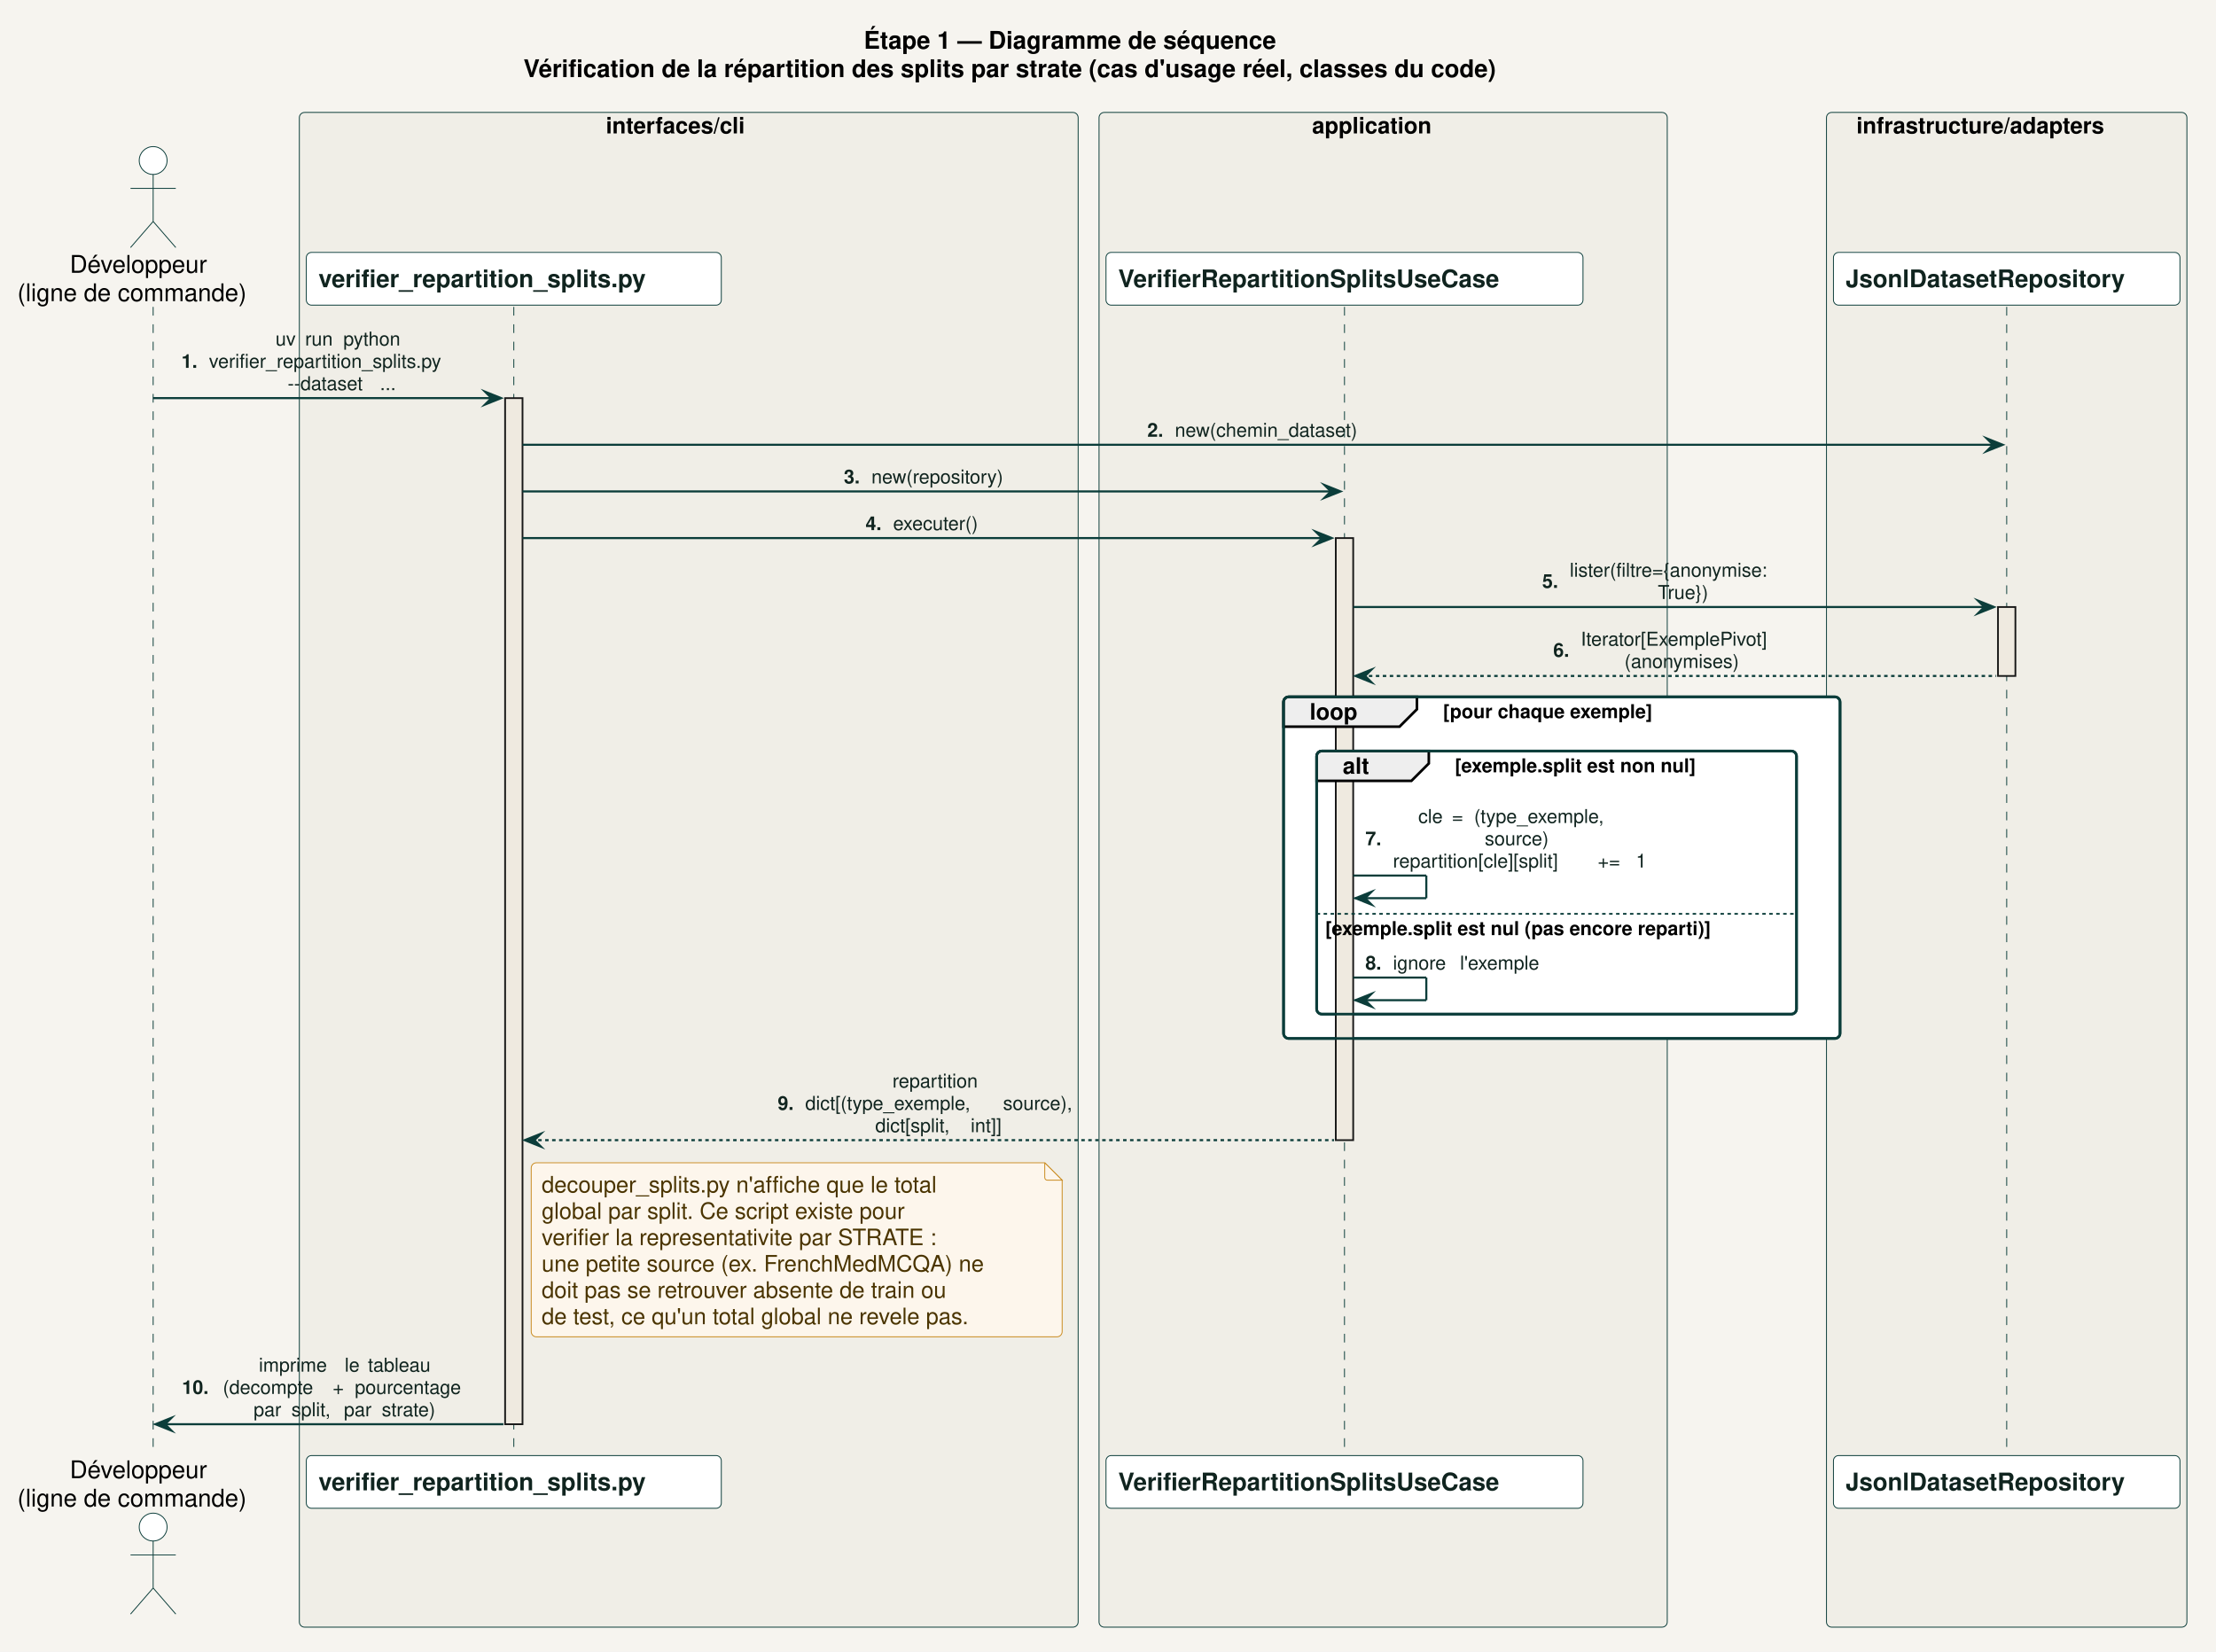
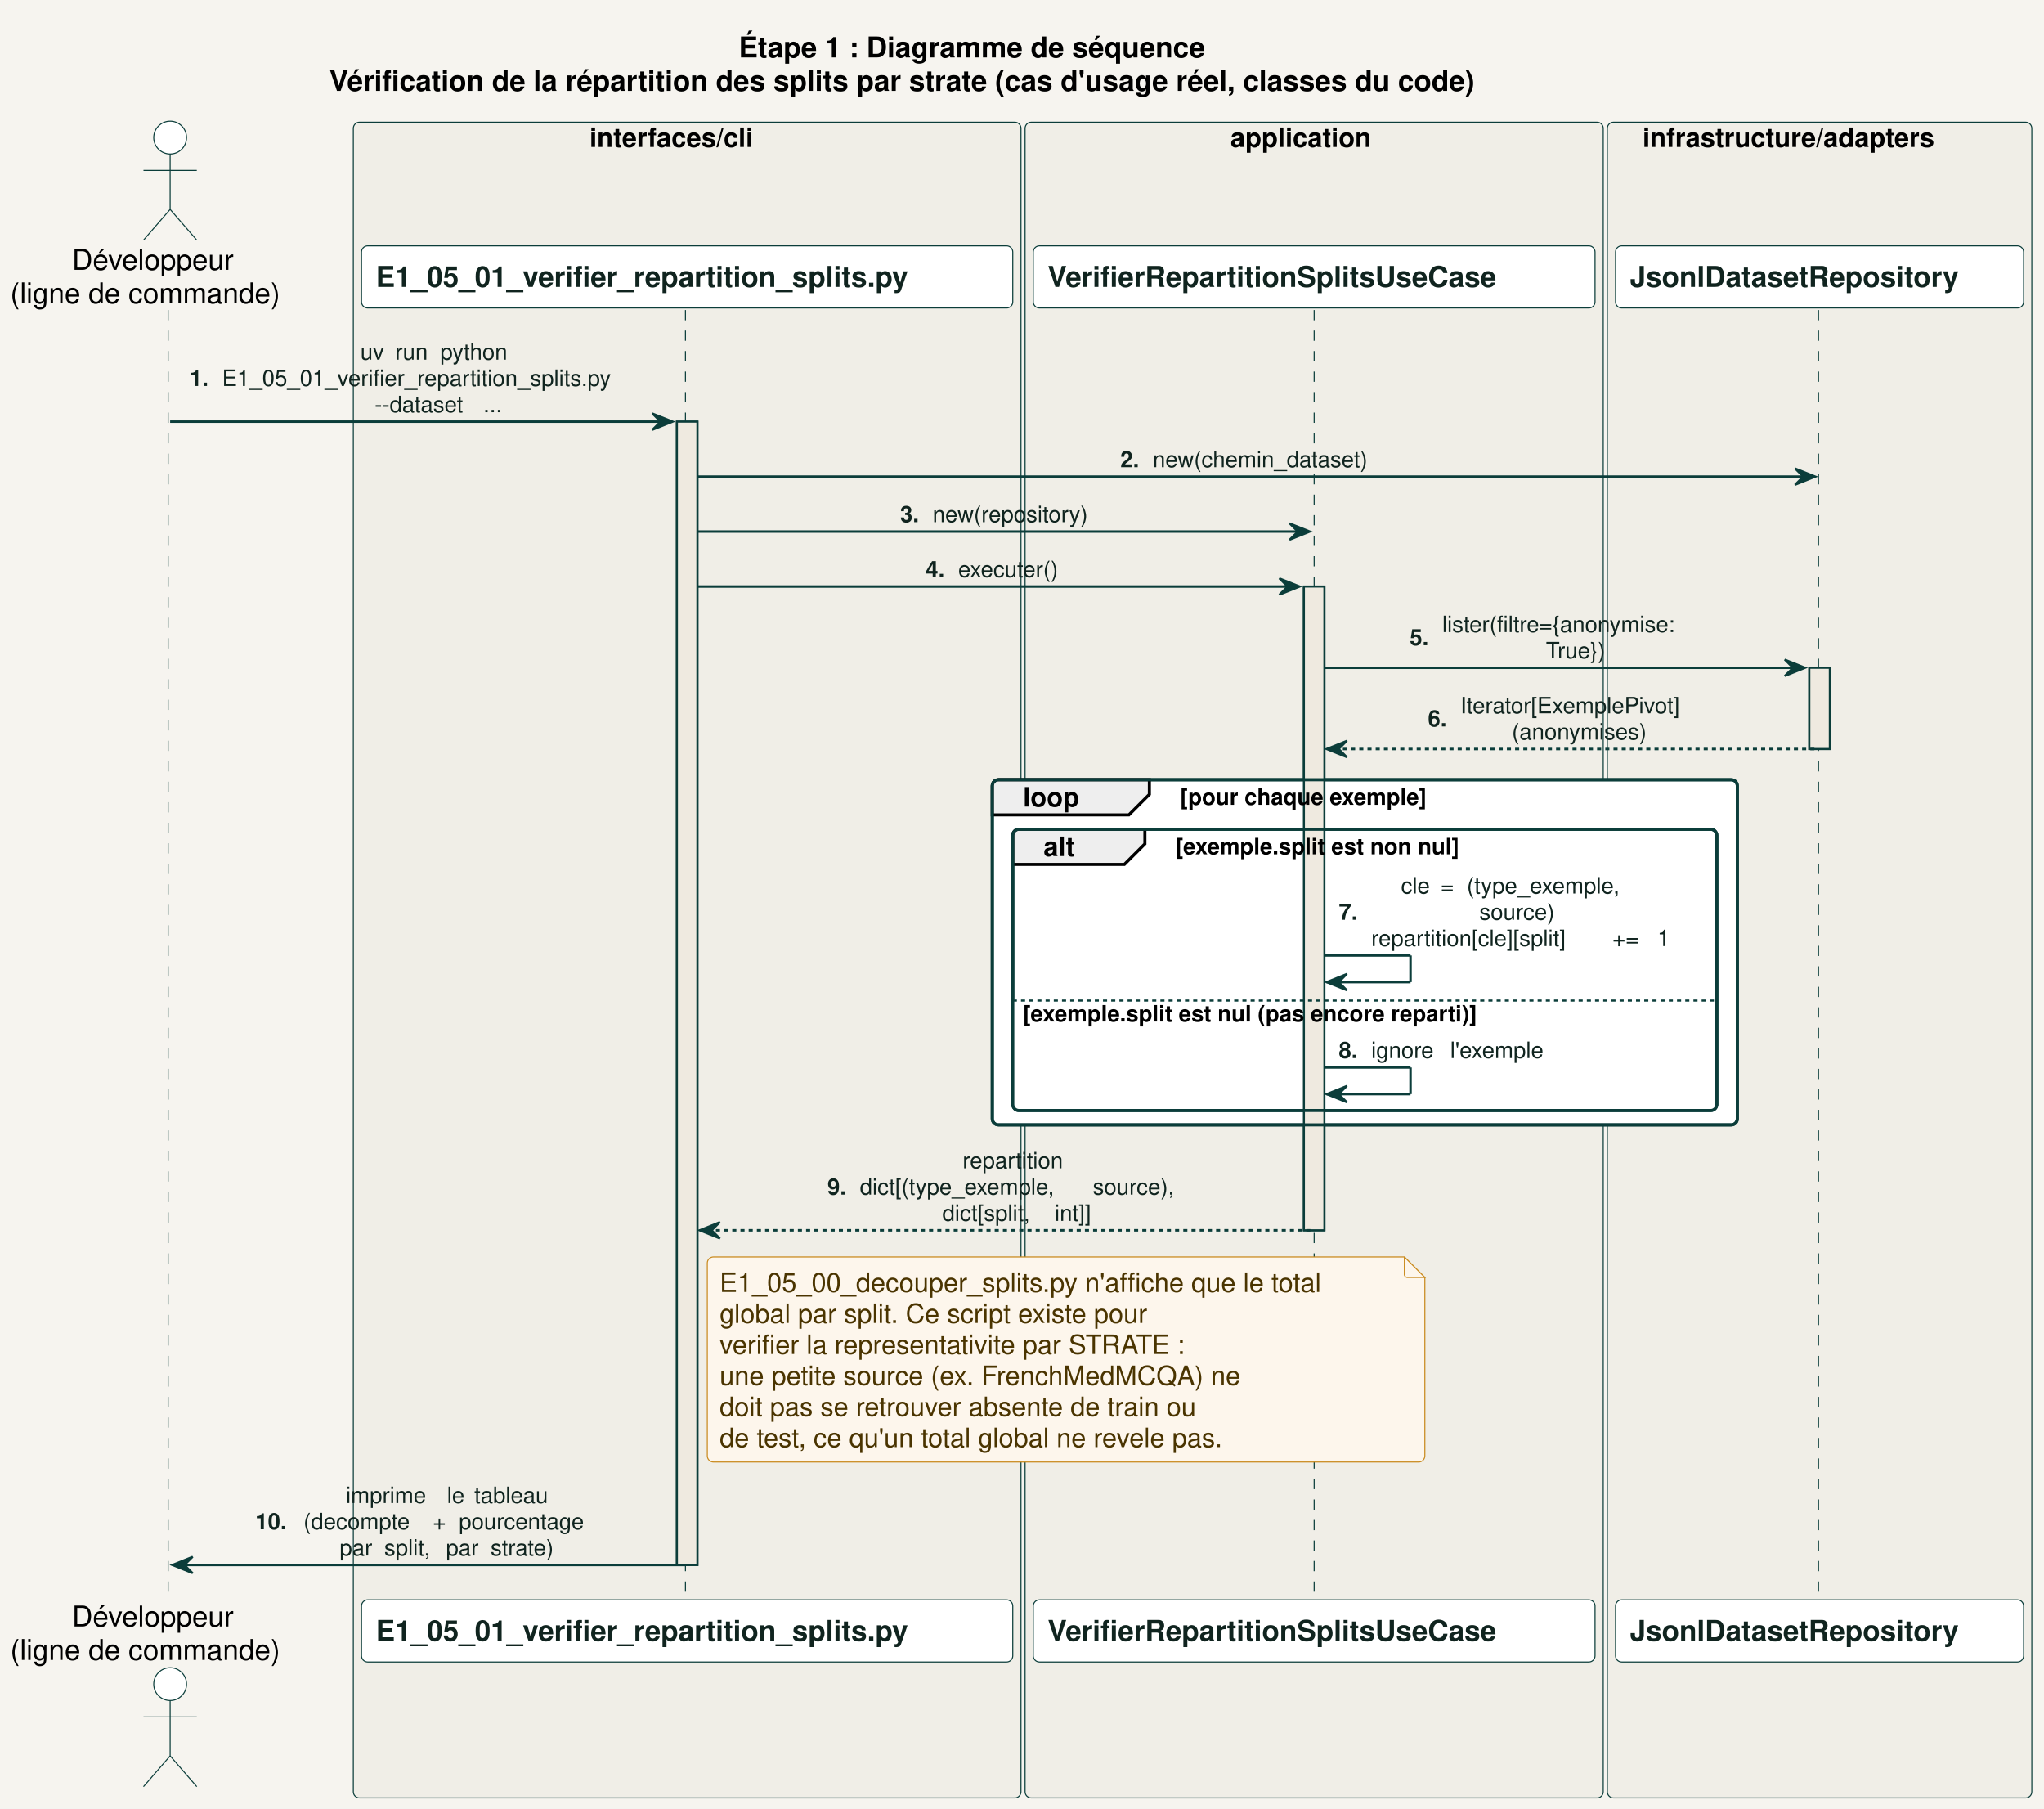
- <svg xmlns="http://www.w3.org/2000/svg" version="1.1" data-diagram-type="SEQUENCE" style="width:1273px;height:949px;background:#F6F4EF;" width="1273px" height="949px" viewBox="0 0 1273 949" zoomAndPan="magnify" preserveAspectRatio="none" contentStyleType="text/css">
+ <svg xmlns="http://www.w3.org/2000/svg" contentStyleType="text/css" height="882px" preserveAspectRatio="none" style="width:997px;height:882px;background:#F6F4EF;" version="1.1" viewBox="0 0 997 882" width="997px" zoomAndPan="magnify">
  <defs />
-   <g font-family="sans-serif" lengthAdjust="spacing">
-     <rect x="0" y="0" width="1273" height="949" fill="#F6F4EF" style="stroke:none;" />
-     <g class="title" data-source-line="3">
-       <text x="496.227" y="27.995" fill="#000" font-size="14" textLength="278.831" font-weight="700" font-family="Helvetica">Étape 1 — Diagramme de séquence</text>
-       <text x="300.695" y="44.292" fill="#000" font-size="14" textLength="669.895" font-weight="700" font-family="Helvetica">Vérification de la répartition des splits par strate (cas d'usage réel, classes du code)</text>
-     </g>
-     <rect x="171.967" y="64.594" width="447.383" height="870.281" fill="#F0EEE7" style="stroke:#0B3D3A;stroke-width:0.5;" rx="3" ry="3" />
-     <text x="348.054" y="76.661" fill="#000" font-size="13" textLength="95.208" font-weight="700" font-family="Helvetica">interfaces/cli</text>
-     <rect x="631.35" y="64.594" width="326.416" height="870.281" fill="#F0EEE7" style="stroke:#0B3D3A;stroke-width:0.5;" rx="3" ry="3" />
-     <text x="753.742" y="76.661" fill="#000" font-size="13" textLength="81.631" font-weight="700" font-family="Helvetica">application</text>
-     <rect x="1049.242" y="64.594" width="207.042" height="870.281" fill="#F0EEE7" style="stroke:#0B3D3A;stroke-width:0.5;" rx="3" ry="3" />
-     <text x="1066.435" y="76.661" fill="#000" font-size="13" textLength="172.656" font-weight="700" font-family="Helvetica">infrastructure/adapters</text>
-     <rect x="737.355" y="400.367" width="319.673" height="196.289" fill="#FFF" style="stroke:#FFF;stroke-width:1;" rx="3" ry="3" />
-     <rect x="737.355" y="400.367" width="319.673" height="196.289" fill="none" style="stroke:#0B3D3A;stroke-width:1.5;" rx="3" ry="3" />
-     <rect x="756.355" y="431.5" width="275.673" height="151.156" fill="#FFF" style="stroke:#FFF;stroke-width:1;" rx="3" ry="3" />
-     <rect x="756.355" y="431.5" width="275.673" height="151.156" fill="none" style="stroke:#0B3D3A;stroke-width:1.5;" rx="3" ry="3" />
-     <g>
-       <rect x="84.483" y="176.32" width="8" height="659.961" fill="#000" fill-opacity="0" />
-       <line x1="87.983" y1="176.32" x2="87.983" y2="836.281" style="stroke:#0B3D3A;stroke-width:0.5;stroke-dasharray:5,5;" />
-     </g>
-     <g>
-       <rect x="291.665" y="176.32" width="8" height="659.961" fill="#000" fill-opacity="0" />
-       <line x1="295.165" y1="176.32" x2="295.165" y2="836.281" style="stroke:#0B3D3A;stroke-width:0.5;stroke-dasharray:5,5;" />
-     </g>
-     <g>
-       <rect x="290.165" y="228.734" width="10" height="589.547" fill="#EFEAE0" style="stroke:#181818;stroke-width:1;" />
-     </g>
-     <g>
-       <rect x="768.855" y="176.32" width="8" height="659.961" fill="#000" fill-opacity="0" />
-       <line x1="772.355" y1="176.32" x2="772.355" y2="836.281" style="stroke:#0B3D3A;stroke-width:0.5;stroke-dasharray:5,5;" />
-     </g>
-     <g>
-       <rect x="767.355" y="309.148" width="10" height="345.922" fill="#EFEAE0" style="stroke:#181818;stroke-width:1;" />
-     </g>
-     <g>
-       <rect x="1149.263" y="176.32" width="8" height="659.961" fill="#000" fill-opacity="0" />
-       <line x1="1152.763" y1="176.32" x2="1152.763" y2="836.281" style="stroke:#0B3D3A;stroke-width:0.5;stroke-dasharray:5,5;" />
-     </g>
-     <g>
-       <rect x="1147.763" y="348.758" width="10" height="39.609" fill="#EFEAE0" style="stroke:#181818;stroke-width:1;" />
-     </g>
-     <text x="40.102" y="156.722" fill="#000" font-size="14" textLength="89.763" font-family="Helvetica">Développeur</text>
-     <text x="10" y="173.019" fill="#000" font-size="14" textLength="149.967" font-family="Helvetica">(ligne de commande)</text>
-     <ellipse cx="87.983" cy="92.227" rx="8" ry="8" fill="#FFF" style="stroke:#0B3D3A;stroke-width:0.5;" />
-     <path d="M87.983,100.227 L87.983,127.227 M74.983,108.227 L100.983,108.227 M87.983,127.227 L74.983,142.227 M87.983,127.227 L100.983,142.227" style="stroke:#0B3D3A;stroke-width:0.5;" fill="none" />
-     <rect x="175.967" y="145.023" width="238.396" height="30.297" fill="#FFF" style="stroke:#0B3D3A;stroke-width:0.5;" rx="3" ry="3" />
-     <text x="182.967" y="165.019" fill="#10241F" font-size="14" textLength="224.396" font-weight="700" font-family="Helvetica">verifier_repartition_splits.py</text>
-     <rect x="635.35" y="145.023" width="274.012" height="30.297" fill="#FFF" style="stroke:#0B3D3A;stroke-width:0.5;" rx="3" ry="3" />
-     <text x="642.35" y="165.019" fill="#10241F" font-size="14" textLength="260.012" font-weight="700" font-family="Helvetica">VerifierRepartitionSplitsUseCase</text>
-     <rect x="1053.242" y="145.023" width="199.042" height="30.297" fill="#FFF" style="stroke:#0B3D3A;stroke-width:0.5;" rx="3" ry="3" />
-     <text x="1060.242" y="165.019" fill="#10241F" font-size="14" textLength="185.042" font-weight="700" font-family="Helvetica">JsonlDatasetRepository</text>
-     <text x="40.102" y="849.276" fill="#000" font-size="14" textLength="89.763" font-family="Helvetica">Développeur</text>
-     <text x="10" y="865.573" fill="#000" font-size="14" textLength="149.967" font-family="Helvetica">(ligne de commande)</text>
-     <ellipse cx="87.983" cy="877.375" rx="8" ry="8" fill="#FFF" style="stroke:#0B3D3A;stroke-width:0.5;" />
-     <path d="M87.983,885.375 L87.983,912.375 M74.983,893.375 L100.983,893.375 M87.983,912.375 L74.983,927.375 M87.983,912.375 L100.983,927.375" style="stroke:#0B3D3A;stroke-width:0.5;" fill="none" />
-     <rect x="175.967" y="836.281" width="238.396" height="30.297" fill="#FFF" style="stroke:#0B3D3A;stroke-width:0.5;" rx="3" ry="3" />
-     <text x="182.967" y="856.276" fill="#10241F" font-size="14" textLength="224.396" font-weight="700" font-family="Helvetica">verifier_repartition_splits.py</text>
-     <rect x="635.35" y="836.281" width="274.012" height="30.297" fill="#FFF" style="stroke:#0B3D3A;stroke-width:0.5;" rx="3" ry="3" />
-     <text x="642.35" y="856.276" fill="#10241F" font-size="14" textLength="260.012" font-weight="700" font-family="Helvetica">VerifierRepartitionSplitsUseCase</text>
-     <rect x="1053.242" y="836.281" width="199.042" height="30.297" fill="#FFF" style="stroke:#0B3D3A;stroke-width:0.5;" rx="3" ry="3" />
-     <text x="1060.242" y="856.276" fill="#10241F" font-size="14" textLength="185.042" font-weight="700" font-family="Helvetica">JsonlDatasetRepository</text>
-     <polygon points="278.165,224.734,288.165,228.734,278.165,232.734,282.165,228.734" fill="#0B3D3A" style="stroke:#0B3D3A;stroke-width:1;stroke-linejoin:miter;stroke-miterlimit:10;" />
-     <line x1="87.983" y1="228.734" x2="284.165" y2="228.734" style="stroke:#0B3D3A;stroke-width:1.2;" />
-     <text x="104.204" y="211.335" fill="#10241F" font-size="11" textLength="11.833" font-weight="700" font-family="Helvetica">1.</text>
-     <text x="158.281" y="198.531" fill="#10241F" font-size="11" textLength="13.481" font-family="Helvetica">uv</text>
-     <text x="171.762" y="198.531" fill="#10241F" font-size="11" font-family="Helvetica"> </text>
-     <text x="175.259" y="198.531" fill="#10241F" font-size="11" textLength="18.466" font-family="Helvetica">run</text>
-     <text x="193.725" y="198.531" fill="#10241F" font-size="11" font-family="Helvetica"> </text>
-     <text x="197.221" y="198.531" fill="#10241F" font-size="11" textLength="38.479" font-family="Helvetica">python</text>
-     <text x="120.036" y="211.335" fill="#10241F" font-size="11" textLength="153.909" font-family="Helvetica">verifier_repartition_splits.py</text>
-     <text x="165.234" y="224.14" fill="#10241F" font-size="11" textLength="49.527" font-family="Helvetica">--dataset</text>
-     <text x="214.761" y="224.14" fill="#10241F" font-size="11" font-family="Helvetica"> </text>
-     <text x="218.257" y="224.14" fill="#10241F" font-size="11" textLength="10.49" font-family="Helvetica">...</text>
-     <polygon points="1140.763,251.539,1150.763,255.539,1140.763,259.539,1144.763,255.539" fill="#0B3D3A" style="stroke:#0B3D3A;stroke-width:1;stroke-linejoin:miter;stroke-miterlimit:10;" />
-     <line x1="300.165" y1="255.539" x2="1146.763" y2="255.539" style="stroke:#0B3D3A;stroke-width:1.2;" />
-     <text x="659.079" y="250.945" fill="#10241F" font-size="11" textLength="11.833" font-weight="700" font-family="Helvetica">2.</text>
-     <text x="674.912" y="250.945" fill="#10241F" font-size="11" textLength="118.938" font-family="Helvetica">new(chemin_dataset)</text>
-     <polygon points="760.355,278.344,770.355,282.344,760.355,286.344,764.355,282.344" fill="#0B3D3A" style="stroke:#0B3D3A;stroke-width:1;stroke-linejoin:miter;stroke-miterlimit:10;" />
-     <line x1="300.165" y1="282.344" x2="766.355" y2="282.344" style="stroke:#0B3D3A;stroke-width:1.2;" />
-     <text x="484.752" y="277.75" fill="#10241F" font-size="11" textLength="11.833" font-weight="700" font-family="Helvetica">3.</text>
-     <text x="500.585" y="277.75" fill="#10241F" font-size="11" textLength="87.184" font-family="Helvetica">new(repository)</text>
-     <polygon points="755.355,305.148,765.355,309.148,755.355,313.148,759.355,309.148" fill="#0B3D3A" style="stroke:#0B3D3A;stroke-width:1;stroke-linejoin:miter;stroke-miterlimit:10;" />
-     <line x1="300.165" y1="309.148" x2="761.355" y2="309.148" style="stroke:#0B3D3A;stroke-width:1.2;" />
-     <text x="497.219" y="304.554" fill="#10241F" font-size="11" textLength="11.833" font-weight="700" font-family="Helvetica">4.</text>
-     <text x="513.051" y="304.554" fill="#10241F" font-size="11" textLength="57.25" font-family="Helvetica">executer()</text>
-     <polygon points="1135.763,344.758,1145.763,348.758,1135.763,352.758,1139.763,348.758" fill="#0B3D3A" style="stroke:#0B3D3A;stroke-width:1;stroke-linejoin:miter;stroke-miterlimit:10;" />
-     <line x1="777.355" y1="348.758" x2="1141.763" y2="348.758" style="stroke:#0B3D3A;stroke-width:1.2;" />
-     <text x="885.923" y="337.761" fill="#10241F" font-size="11" textLength="11.833" font-weight="700" font-family="Helvetica">5.</text>
-     <text x="901.755" y="331.359" fill="#10241F" font-size="11" textLength="137.441" font-family="Helvetica">lister(filtre={anonymise:</text>
-     <text x="952.34" y="344.164" fill="#10241F" font-size="11" textLength="36.271" font-family="Helvetica">True})</text>
-     <polygon points="788.355,384.367,778.355,388.367,788.355,392.367,784.355,388.367" fill="#0B3D3A" style="stroke:#0B3D3A;stroke-width:1;stroke-linejoin:miter;stroke-miterlimit:10;" />
-     <line x1="782.355" y1="388.367" x2="1146.763" y2="388.367" style="stroke:#0B3D3A;stroke-width:1.2;stroke-dasharray:2,2;" />
-     <text x="892.279" y="377.371" fill="#10241F" font-size="11" textLength="11.833" font-weight="700" font-family="Helvetica">6.</text>
-     <text x="908.112" y="370.968" fill="#10241F" font-size="11" textLength="124.728" font-family="Helvetica">Iterator[ExemplePivot]</text>
-     <text x="933.222" y="383.773" fill="#10241F" font-size="11" textLength="74.508" font-family="Helvetica">(anonymises)</text>
-     <path d="M740.355,400.367 L813.979,400.367 L813.979,407.5 L803.979,417.5 L737.355,417.5 L737.355,403.367 A3,3 0 0 1 740.355,400.367" style="stroke:#000;stroke-width:1.5;" fill="#EEE" />
-     <rect x="737.355" y="400.367" width="319.673" height="196.289" fill="none" style="stroke:#0B3D3A;stroke-width:1.5;" rx="3" ry="3" />
-     <text x="752.355" y="413.434" fill="#000" font-size="13" textLength="31.624" font-weight="700" font-family="Helvetica">loop</text>
-     <text x="828.979" y="412.578" fill="#000" font-size="11" textLength="143.924" font-weight="700" font-family="Helvetica">[pour chaque exemple]</text>
-     <path d="M759.355,431.5 L820.798,431.5 L820.798,438.633 L810.798,448.633 L756.355,448.633 L756.355,434.5 A3,3 0 0 1 759.355,431.5" style="stroke:#000;stroke-width:1.5;" fill="#EEE" />
-     <rect x="756.355" y="431.5" width="275.673" height="151.156" fill="none" style="stroke:#0B3D3A;stroke-width:1.5;" rx="3" ry="3" />
-     <text x="771.355" y="444.567" fill="#000" font-size="13" textLength="19.443" font-weight="700" font-family="Helvetica">alt</text>
-     <text x="835.798" y="443.71" fill="#000" font-size="11" textLength="167.444" font-weight="700" font-family="Helvetica">[exemple.split est non nul]</text>
-     <line x1="777.355" y1="503.047" x2="819.355" y2="503.047" style="stroke:#0B3D3A;stroke-width:1.2;" />
-     <line x1="819.355" y1="503.047" x2="819.355" y2="516.047" style="stroke:#0B3D3A;stroke-width:1.2;" />
-     <line x1="778.355" y1="516.047" x2="819.355" y2="516.047" style="stroke:#0B3D3A;stroke-width:1.2;" />
-     <polygon points="788.355,512.047,778.355,516.047,788.355,520.047,784.355,516.047" fill="#0B3D3A" style="stroke:#0B3D3A;stroke-width:1;stroke-linejoin:miter;stroke-miterlimit:10;" />
-     <text x="784.355" y="485.648" fill="#10241F" font-size="11" textLength="11.833" font-weight="700" font-family="Helvetica">7.</text>
-     <text x="814.722" y="472.843" fill="#10241F" font-size="11" textLength="15.872" font-family="Helvetica">cle</text>
-     <text x="830.594" y="472.843" fill="#10241F" font-size="11" font-family="Helvetica"> </text>
-     <text x="834.09" y="472.843" fill="#10241F" font-size="11" font-family="Helvetica">=</text>
-     <text x="843.307" y="472.843" fill="#10241F" font-size="11" font-family="Helvetica"> </text>
-     <text x="846.804" y="472.843" fill="#10241F" font-size="11" textLength="85.427" font-family="Helvetica">(type_exemple,</text>
-     <text x="852.946" y="485.648" fill="#10241F" font-size="11" textLength="41.062" font-family="Helvetica">source)</text>
-     <text x="800.188" y="498.453" fill="#10241F" font-size="11" textLength="114.152" font-family="Helvetica">repartition[cle][split]</text>
-     <text x="914.34" y="498.453" fill="#10241F" font-size="11" font-family="Helvetica"> </text>
-     <text x="917.836" y="498.453" fill="#10241F" font-size="11" textLength="18.434" font-family="Helvetica">+=</text>
-     <text x="936.27" y="498.453" fill="#10241F" font-size="11" font-family="Helvetica"> </text>
-     <text x="939.767" y="498.453" fill="#10241F" font-size="11" font-family="Helvetica">1</text>
-     <line x1="756.355" y1="525.047" x2="1032.028" y2="525.047" style="stroke:#0B3D3A;stroke-width:1;stroke-dasharray:2,2;" />
-     <text x="761.355" y="537.257" fill="#000" font-size="11" textLength="268.673" font-weight="700" font-family="Helvetica">[exemple.split est nul (pas encore reparti)]</text>
-     <line x1="777.355" y1="561.656" x2="819.355" y2="561.656" style="stroke:#0B3D3A;stroke-width:1.2;" />
-     <line x1="819.355" y1="561.656" x2="819.355" y2="574.656" style="stroke:#0B3D3A;stroke-width:1.2;" />
-     <line x1="778.355" y1="574.656" x2="819.355" y2="574.656" style="stroke:#0B3D3A;stroke-width:1.2;" />
-     <polygon points="788.355,570.656,778.355,574.656,788.355,578.656,784.355,574.656" fill="#0B3D3A" style="stroke:#0B3D3A;stroke-width:1;stroke-linejoin:miter;stroke-miterlimit:10;" />
-     <text x="784.355" y="557.062" fill="#10241F" font-size="11" textLength="11.833" font-weight="700" font-family="Helvetica">8.</text>
-     <text x="800.188" y="557.062" fill="#10241F" font-size="11" textLength="35.03" font-family="Helvetica">ignore</text>
-     <text x="835.218" y="557.062" fill="#10241F" font-size="11" font-family="Helvetica"> </text>
-     <text x="838.715" y="557.062" fill="#10241F" font-size="11" textLength="53.646" font-family="Helvetica">l'exemple</text>
-     <polygon points="311.165,651.07,301.165,655.07,311.165,659.07,307.165,655.07" fill="#0B3D3A" style="stroke:#0B3D3A;stroke-width:1;stroke-linejoin:miter;stroke-miterlimit:10;" />
-     <line x1="305.165" y1="655.07" x2="766.355" y2="655.07" style="stroke:#0B3D3A;stroke-width:1.2;stroke-dasharray:2,2;" />
-     <text x="446.757" y="637.671" fill="#10241F" font-size="11" textLength="11.833" font-weight="700" font-family="Helvetica">9.</text>
-     <text x="512.689" y="624.867" fill="#10241F" font-size="11" textLength="57.976" font-family="Helvetica">repartition</text>
-     <text x="462.59" y="637.671" fill="#10241F" font-size="11" textLength="110.118" font-family="Helvetica">dict[(type_exemple,</text>
-     <text x="572.708" y="637.671" fill="#10241F" font-size="11" font-family="Helvetica"> </text>
-     <text x="576.205" y="637.671" fill="#10241F" font-size="11" textLength="44.559" font-family="Helvetica">source),</text>
-     <text x="502.803" y="650.476" fill="#10241F" font-size="11" textLength="51.326" font-family="Helvetica">dict[split,</text>
-     <text x="554.129" y="650.476" fill="#10241F" font-size="11" font-family="Helvetica"> </text>
-     <text x="557.626" y="650.476" fill="#10241F" font-size="11" textLength="22.924" font-family="Helvetica">int]]</text>
-     <path d="M305.165,671.07 L305.165,765.07 A3,3 0 0 0 308.165,768.07 L607.165,768.07 A3,3 0 0 0 610.165,765.07 L610.165,678.07 L600.165,668.07 L308.165,668.07 A3,3 0 0 0 305.165,671.07" style="stroke:#C98A1E;stroke-width:0.5;" fill="#FDF6EC" />
-     <path d="M600.165,668.07 L600.165,676.57 A1.5,1.5 0 0 0 601.665,678.07 L610.165,678.07 L600.165,668.07" style="stroke:#C98A1E;stroke-width:0.5;" fill="#FDF6EC" />
-     <text x="311.165" y="685.137" fill="#4A3400" font-size="13" textLength="260.165" font-family="Helvetica">decouper_splits.py n'affiche que le total</text>
-     <text x="311.165" y="700.27" fill="#4A3400" font-size="13" textLength="239.745" font-family="Helvetica">global par split. Ce script existe pour</text>
-     <text x="311.165" y="715.403" fill="#4A3400" font-size="13" textLength="258.756" font-family="Helvetica">verifier la representativite par STRATE :</text>
-     <text x="311.165" y="730.536" fill="#4A3400" font-size="13" textLength="284.185" font-family="Helvetica">une petite source (ex. FrenchMedMCQA) ne</text>
-     <text x="311.165" y="745.668" fill="#4A3400" font-size="13" textLength="267.643" font-family="Helvetica">doit pas se retrouver absente de train ou</text>
-     <text x="311.165" y="760.801" fill="#4A3400" font-size="13" textLength="283.474" font-family="Helvetica">de test, ce qu'un total global ne revele pas.</text>
-     <polygon points="98.983,814.281,88.983,818.281,98.983,822.281,94.983,818.281" fill="#0B3D3A" style="stroke:#0B3D3A;stroke-width:1;stroke-linejoin:miter;stroke-miterlimit:10;" />
-     <line x1="92.983" y1="818.281" x2="289.165" y2="818.281" style="stroke:#0B3D3A;stroke-width:1.2;" />
-     <text x="104.529" y="800.882" fill="#10241F" font-size="11" textLength="19.486" font-weight="700" font-family="Helvetica">10.</text>
-     <text x="148.715" y="788.078" fill="#10241F" font-size="11" textLength="45.815" font-family="Helvetica">imprime</text>
-     <text x="194.531" y="788.078" fill="#10241F" font-size="11" font-family="Helvetica"> </text>
-     <text x="198.027" y="788.078" fill="#10241F" font-size="11" textLength="9.824" font-family="Helvetica">le</text>
-     <text x="207.851" y="788.078" fill="#10241F" font-size="11" font-family="Helvetica"> </text>
-     <text x="211.347" y="788.078" fill="#10241F" font-size="11" textLength="41.572" font-family="Helvetica">tableau</text>
-     <text x="128.015" y="800.882" fill="#10241F" font-size="11" textLength="59.598" font-family="Helvetica">(decompte</text>
-     <text x="187.613" y="800.882" fill="#10241F" font-size="11" font-family="Helvetica"> </text>
-     <text x="191.109" y="800.882" fill="#10241F" font-size="11" font-family="Helvetica">+</text>
-     <text x="200.326" y="800.882" fill="#10241F" font-size="11" font-family="Helvetica"> </text>
-     <text x="203.823" y="800.882" fill="#10241F" font-size="11" textLength="69.797" font-family="Helvetica">pourcentage</text>
-     <text x="145.67" y="813.687" fill="#10241F" font-size="11" textLength="18.246" font-family="Helvetica">par</text>
-     <text x="163.915" y="813.687" fill="#10241F" font-size="11" font-family="Helvetica"> </text>
-     <text x="167.412" y="813.687" fill="#10241F" font-size="11" textLength="26.635" font-family="Helvetica">split,</text>
-     <text x="194.047" y="813.687" fill="#10241F" font-size="11" font-family="Helvetica"> </text>
-     <text x="197.544" y="813.687" fill="#10241F" font-size="11" textLength="18.246" font-family="Helvetica">par</text>
-     <text x="215.789" y="813.687" fill="#10241F" font-size="11" font-family="Helvetica"> </text>
-     <text x="219.286" y="813.687" fill="#10241F" font-size="11" textLength="36.679" font-family="Helvetica">strate)</text>
+   <g>
+     <rect fill="#F6F4EF" height="882" style="stroke:none;stroke-width:1;" width="997" x="0" y="0" />
+     <text fill="#000000" font-family="Helvetica" font-size="14" font-weight="bold" lengthAdjust="spacing" textLength="270.43" x="360.312" y="27.995">Étape 1 : Diagramme de séquence</text>
+     <text fill="#000000" font-family="Helvetica" font-size="14" font-weight="bold" lengthAdjust="spacing" textLength="669.894" x="160.58" y="44.292">Vérification de la répartition des splits par strate (cas d'usage réel, classes du code)</text>
+     <rect fill="#F0EEE7" height="817.148" rx="3" ry="3" style="stroke:#0B3D3A;stroke-width:0.5;" width="325.666" x="172.334" y="59.594" />
+     <text fill="#000000" font-family="Helvetica" font-size="13" font-weight="bold" lengthAdjust="spacing" textLength="95.209" x="287.563" y="71.661">interfaces/cli</text>
+     <rect fill="#F0EEE7" height="817.148" rx="3" ry="3" style="stroke:#0B3D3A;stroke-width:0.5;" width="282.012" x="500" y="59.594" />
+     <text fill="#000000" font-family="Helvetica" font-size="13" font-weight="bold" lengthAdjust="spacing" textLength="81.631" x="600.191" y="71.661">application</text>
+     <rect fill="#F0EEE7" height="817.148" rx="3" ry="3" style="stroke:#0B3D3A;stroke-width:0.5;" width="207.042" x="784.012" y="59.594" />
+     <text fill="#000000" font-family="Helvetica" font-size="13" font-weight="bold" lengthAdjust="spacing" textLength="172.656" x="801.205" y="71.661">infrastructure/adapters</text>
+     <rect fill="#EFEAE0" height="557.547" style="stroke:#0B3D3A;stroke-width:1;" width="10" x="330.168" y="205.602" />
+     <rect fill="#EFEAE0" height="313.922" style="stroke:#0B3D3A;stroke-width:1;" width="10" x="636.006" y="286.016" />
+     <rect fill="#EFEAE0" height="39.609" style="stroke:#0B3D3A;stroke-width:1;" width="10" x="882.533" y="325.625" />
+     <rect fill="#FFFFFF" height="168.289" rx="3" ry="3" style="stroke:#0B3D3A;stroke-width:1.5;" width="363.416" x="484" y="380.234" />
+     <rect fill="#FFFFFF" height="137.156" rx="3" ry="3" style="stroke:#0B3D3A;stroke-width:1.5;" width="343.416" x="494" y="404.367" />
+     <path d="M494,486.914 L837.416,486.914 L837.416,538.523 A3,3 0 0 1 834.416,541.523 L497,541.523 A3,3 0 0 1 494,538.523 L494,486.914 " fill="#FFFFFF" style="stroke:none;stroke-width:1;" />
+     <line style="stroke:#0B3D3A;stroke-width:0.5;stroke-dasharray:5.0,5.0;" x1="82" x2="82" y1="151.188" y2="781.148" />
+     <line style="stroke:#0B3D3A;stroke-width:0.5;stroke-dasharray:5.0,5.0;" x1="334.334" x2="334.334" y1="151.188" y2="781.148" />
+     <line style="stroke:#0B3D3A;stroke-width:0.5;stroke-dasharray:5.0,5.0;" x1="641" x2="641" y1="151.188" y2="781.148" />
+     <line style="stroke:#0B3D3A;stroke-width:0.5;stroke-dasharray:5.0,5.0;" x1="887.012" x2="887.012" y1="151.188" y2="781.148" />
+     <text fill="#000000" font-family="Helvetica" font-size="14" lengthAdjust="spacing" textLength="89.763" x="35.102" y="131.589">Développeur</text>
+     <text fill="#000000" font-family="Helvetica" font-size="14" lengthAdjust="spacing" textLength="149.967" x="5" y="147.886">(ligne de commande)</text>
+     <ellipse cx="82.983" cy="67.094" fill="#FFFFFF" rx="8" ry="8" style="stroke:#0B3D3A;stroke-width:0.5;" />
+     <path d="M82.983,75.094 L82.983,102.094 M69.983,83.094 L95.983,83.094 M82.983,102.094 L69.983,117.094 M82.983,102.094 L95.983,117.094 " fill="none" style="stroke:#0B3D3A;stroke-width:0.5;" />
+     <text fill="#000000" font-family="Helvetica" font-size="14" lengthAdjust="spacing" textLength="89.763" x="35.102" y="793.144">Développeur</text>
+     <text fill="#000000" font-family="Helvetica" font-size="14" lengthAdjust="spacing" textLength="149.967" x="5" y="809.44">(ligne de commande)</text>
+     <ellipse cx="82.983" cy="821.242" fill="#FFFFFF" rx="8" ry="8" style="stroke:#0B3D3A;stroke-width:0.5;" />
+     <path d="M82.983,829.242 L82.983,856.242 M69.983,837.242 L95.983,837.242 M82.983,856.242 L69.983,871.242 M82.983,856.242 L95.983,871.242 " fill="none" style="stroke:#0B3D3A;stroke-width:0.5;" />
+     <rect fill="#FFFFFF" height="30.297" rx="3" ry="3" style="stroke:#0B3D3A;stroke-width:0.5;" width="317.666" x="176.334" y="119.891" />
+     <text fill="#10241F" font-family="Helvetica" font-size="14" font-weight="bold" lengthAdjust="spacing" textLength="303.666" x="183.334" y="139.886">E1_05_01_verifier_repartition_splits.py</text>
+     <rect fill="#FFFFFF" height="30.297" rx="3" ry="3" style="stroke:#0B3D3A;stroke-width:0.5;" width="317.666" x="176.334" y="780.148" />
+     <text fill="#10241F" font-family="Helvetica" font-size="14" font-weight="bold" lengthAdjust="spacing" textLength="303.666" x="183.334" y="800.144">E1_05_01_verifier_repartition_splits.py</text>
+     <rect fill="#FFFFFF" height="30.297" rx="3" ry="3" style="stroke:#0B3D3A;stroke-width:0.5;" width="274.012" x="504" y="119.891" />
+     <text fill="#10241F" font-family="Helvetica" font-size="14" font-weight="bold" lengthAdjust="spacing" textLength="260.012" x="511" y="139.886">VerifierRepartitionSplitsUseCase</text>
+     <rect fill="#FFFFFF" height="30.297" rx="3" ry="3" style="stroke:#0B3D3A;stroke-width:0.5;" width="274.012" x="504" y="780.148" />
+     <text fill="#10241F" font-family="Helvetica" font-size="14" font-weight="bold" lengthAdjust="spacing" textLength="260.012" x="511" y="800.144">VerifierRepartitionSplitsUseCase</text>
+     <rect fill="#FFFFFF" height="30.297" rx="3" ry="3" style="stroke:#0B3D3A;stroke-width:0.5;" width="199.042" x="788.012" y="119.891" />
+     <text fill="#10241F" font-family="Helvetica" font-size="14" font-weight="bold" lengthAdjust="spacing" textLength="185.042" x="795.012" y="139.886">JsonlDatasetRepository</text>
+     <rect fill="#FFFFFF" height="30.297" rx="3" ry="3" style="stroke:#0B3D3A;stroke-width:0.5;" width="199.042" x="788.012" y="780.148" />
+     <text fill="#10241F" font-family="Helvetica" font-size="14" font-weight="bold" lengthAdjust="spacing" textLength="185.042" x="795.012" y="800.144">JsonlDatasetRepository</text>
+     <rect fill="#EFEAE0" height="557.547" style="stroke:#0B3D3A;stroke-width:1;" width="10" x="330.168" y="205.602" />
+     <rect fill="#EFEAE0" height="313.922" style="stroke:#0B3D3A;stroke-width:1;" width="10" x="636.006" y="286.016" />
+     <rect fill="#EFEAE0" height="39.609" style="stroke:#0B3D3A;stroke-width:1;" width="10" x="882.533" y="325.625" />
+     <polygon fill="#0B3D3A" points="318.168,201.602,328.168,205.602,318.168,209.602,322.168,205.602" style="stroke:#0B3D3A;stroke-width:1;" />
+     <line style="stroke:#0B3D3A;stroke-width:1.2;" x1="82.983" x2="324.168" y1="205.602" y2="205.602" />
+     <text fill="#10241F" font-family="Helvetica" font-size="11" font-weight="bold" lengthAdjust="spacing" textLength="11.832" x="92.483" y="188.203">1.</text>
+     <text fill="#10241F" font-family="Helvetica" font-size="11" lengthAdjust="spacing" textLength="13.481" x="175.782" y="175.398">uv</text>
+     <text fill="#10241F" font-family="Helvetica" font-size="11" lengthAdjust="spacing" textLength="3.497" x="189.264" y="175.398"> </text>
+     <text fill="#10241F" font-family="Helvetica" font-size="11" lengthAdjust="spacing" textLength="18.466" x="192.76" y="175.398">run</text>
+     <text fill="#10241F" font-family="Helvetica" font-size="11" lengthAdjust="spacing" textLength="3.497" x="211.226" y="175.398"> </text>
+     <text fill="#10241F" font-family="Helvetica" font-size="11" lengthAdjust="spacing" textLength="38.478" x="214.723" y="175.398">python</text>
+     <text fill="#10241F" font-family="Helvetica" font-size="11" lengthAdjust="spacing" textLength="212.352" x="108.316" y="188.203">E1_05_01_verifier_repartition_splits.py</text>
+     <text fill="#10241F" font-family="Helvetica" font-size="11" lengthAdjust="spacing" textLength="49.527" x="182.735" y="201.007">--dataset</text>
+     <text fill="#10241F" font-family="Helvetica" font-size="11" lengthAdjust="spacing" textLength="3.497" x="232.262" y="201.007"> </text>
+     <text fill="#10241F" font-family="Helvetica" font-size="11" lengthAdjust="spacing" textLength="10.49" x="235.758" y="201.007">...</text>
+     <polygon fill="#0B3D3A" points="875.533,228.406,885.533,232.406,875.533,236.406,879.533,232.406" style="stroke:#0B3D3A;stroke-width:1;" />
+     <line style="stroke:#0B3D3A;stroke-width:1.2;" x1="340.168" x2="881.533" y1="232.406" y2="232.406" />
+     <text fill="#10241F" font-family="Helvetica" font-size="11" font-weight="bold" lengthAdjust="spacing" textLength="11.832" x="546.465" y="227.812">2.</text>
+     <text fill="#10241F" font-family="Helvetica" font-size="11" lengthAdjust="spacing" textLength="118.938" x="562.298" y="227.812">new(chemin_dataset)</text>
+     <polygon fill="#0B3D3A" points="629.006,255.211,639.006,259.211,629.006,263.211,633.006,259.211" style="stroke:#0B3D3A;stroke-width:1;" />
+     <line style="stroke:#0B3D3A;stroke-width:1.2;" x1="340.168" x2="635.006" y1="259.211" y2="259.211" />
+     <text fill="#10241F" font-family="Helvetica" font-size="11" font-weight="bold" lengthAdjust="spacing" textLength="11.832" x="439.079" y="254.617">3.</text>
+     <text fill="#10241F" font-family="Helvetica" font-size="11" lengthAdjust="spacing" textLength="87.184" x="454.911" y="254.617">new(repository)</text>
+     <polygon fill="#0B3D3A" points="624.006,282.016,634.006,286.016,624.006,290.016,628.006,286.016" style="stroke:#0B3D3A;stroke-width:1;" />
+     <line style="stroke:#0B3D3A;stroke-width:1.2;" x1="340.168" x2="630.006" y1="286.016" y2="286.016" />
+     <text fill="#10241F" font-family="Helvetica" font-size="11" font-weight="bold" lengthAdjust="spacing" textLength="11.832" x="451.545" y="281.421">4.</text>
+     <text fill="#10241F" font-family="Helvetica" font-size="11" lengthAdjust="spacing" textLength="57.251" x="467.378" y="281.421">executer()</text>
+     <polygon fill="#0B3D3A" points="870.533,321.625,880.533,325.625,870.533,329.625,874.533,325.625" style="stroke:#0B3D3A;stroke-width:1;" />
+     <line style="stroke:#0B3D3A;stroke-width:1.2;" x1="646.006" x2="876.533" y1="325.625" y2="325.625" />
+     <text fill="#10241F" font-family="Helvetica" font-size="11" font-weight="bold" lengthAdjust="spacing" textLength="11.832" x="687.633" y="314.628">5.</text>
+     <text fill="#10241F" font-family="Helvetica" font-size="11" lengthAdjust="spacing" textLength="137.441" x="703.466" y="308.226">lister(filtre={anonymise:</text>
+     <text fill="#10241F" font-family="Helvetica" font-size="11" lengthAdjust="spacing" textLength="36.271" x="754.051" y="321.031">True})</text>
+     <polygon fill="#0B3D3A" points="657.006,361.234,647.006,365.234,657.006,369.234,653.006,365.234" style="stroke:#0B3D3A;stroke-width:1;" />
+     <line style="stroke:#0B3D3A;stroke-width:1.2;stroke-dasharray:2.0,2.0;" x1="651.006" x2="886.533" y1="365.234" y2="365.234" />
+     <text fill="#10241F" font-family="Helvetica" font-size="11" font-weight="bold" lengthAdjust="spacing" textLength="11.832" x="696.49" y="354.238">6.</text>
+     <text fill="#10241F" font-family="Helvetica" font-size="11" lengthAdjust="spacing" textLength="124.728" x="712.322" y="347.835">Iterator[ExemplePivot]</text>
+     <text fill="#10241F" font-family="Helvetica" font-size="11" lengthAdjust="spacing" textLength="74.508" x="737.432" y="360.64">(anonymises)</text>
+     <path d="M487,380.234 L560.625,380.234 L560.625,387.367 L550.625,397.367 L484,397.367 L484,383.234 A3,3 0 0 1 487,380.234 " fill="#EEEEEE" style="stroke:#000000;stroke-width:1.5;" />
+     <rect fill="none" height="168.289" rx="3" ry="3" style="stroke:#0B3D3A;stroke-width:1.5;" width="363.416" x="484" y="380.234" />
+     <text fill="#000000" font-family="Helvetica" font-size="13" font-weight="bold" lengthAdjust="spacing" textLength="31.624" x="499" y="393.301">loop</text>
+     <text fill="#000000" font-family="Helvetica" font-size="11" font-weight="bold" lengthAdjust="spacing" textLength="143.924" x="575.625" y="392.445">[pour chaque exemple]</text>
+     <path d="M497,404.367 L558.443,404.367 L558.443,411.5 L548.443,421.5 L494,421.5 L494,407.367 A3,3 0 0 1 497,404.367 " fill="#EEEEEE" style="stroke:#000000;stroke-width:1.5;" />
+     <rect fill="none" height="137.156" rx="3" ry="3" style="stroke:#0B3D3A;stroke-width:1.5;" width="343.416" x="494" y="404.367" />
+     <text fill="#000000" font-family="Helvetica" font-size="13" font-weight="bold" lengthAdjust="spacing" textLength="19.443" x="509" y="417.434">alt</text>
+     <text fill="#000000" font-family="Helvetica" font-size="11" font-weight="bold" lengthAdjust="spacing" textLength="167.444" x="573.443" y="416.578">[exemple.split est non nul]</text>
+     <line style="stroke:#0B3D3A;stroke-width:1.2;" x1="646.006" x2="688.006" y1="465.914" y2="465.914" />
+     <line style="stroke:#0B3D3A;stroke-width:1.2;" x1="688.006" x2="688.006" y1="465.914" y2="478.914" />
+     <line style="stroke:#0B3D3A;stroke-width:1.2;" x1="647.006" x2="688.006" y1="478.914" y2="478.914" />
+     <polygon fill="#0B3D3A" points="657.006,474.914,647.006,478.914,657.006,482.914,653.006,478.914" style="stroke:#0B3D3A;stroke-width:1;" />
+     <text fill="#10241F" font-family="Helvetica" font-size="11" font-weight="bold" lengthAdjust="spacing" textLength="11.832" x="653.006" y="448.515">7.</text>
+     <text fill="#10241F" font-family="Helvetica" font-size="11" lengthAdjust="spacing" textLength="15.872" x="683.373" y="435.71">cle</text>
+     <text fill="#10241F" font-family="Helvetica" font-size="11" lengthAdjust="spacing" textLength="3.497" x="699.245" y="435.71"> </text>
+     <text fill="#10241F" font-family="Helvetica" font-size="11" lengthAdjust="spacing" textLength="9.217" x="702.741" y="435.71">=</text>
+     <text fill="#10241F" font-family="Helvetica" font-size="11" lengthAdjust="spacing" textLength="3.497" x="711.958" y="435.71"> </text>
+     <text fill="#10241F" font-family="Helvetica" font-size="11" lengthAdjust="spacing" textLength="85.427" x="715.455" y="435.71">(type_exemple,</text>
+     <text fill="#10241F" font-family="Helvetica" font-size="11" lengthAdjust="spacing" textLength="41.062" x="721.596" y="448.515">source)</text>
+     <text fill="#10241F" font-family="Helvetica" font-size="11" lengthAdjust="spacing" textLength="114.152" x="668.839" y="461.32">repartition[cle][split]</text>
+     <text fill="#10241F" font-family="Helvetica" font-size="11" lengthAdjust="spacing" textLength="3.497" x="782.991" y="461.32"> </text>
+     <text fill="#10241F" font-family="Helvetica" font-size="11" lengthAdjust="spacing" textLength="18.434" x="786.487" y="461.32">+=</text>
+     <text fill="#10241F" font-family="Helvetica" font-size="11" lengthAdjust="spacing" textLength="3.497" x="804.921" y="461.32"> </text>
+     <text fill="#10241F" font-family="Helvetica" font-size="11" lengthAdjust="spacing" textLength="6.998" x="808.418" y="461.32">1</text>
+     <line style="stroke:#0B3D3A;stroke-width:1;stroke-dasharray:2.0,2.0;" x1="494" x2="837.416" y1="487.914" y2="487.914" />
+     <text fill="#000000" font-family="Helvetica" font-size="11" font-weight="bold" lengthAdjust="spacing" textLength="268.673" x="499" y="498.125">[exemple.split est nul (pas encore reparti)]</text>
+     <line style="stroke:#0B3D3A;stroke-width:1.2;" x1="646.006" x2="688.006" y1="520.523" y2="520.523" />
+     <line style="stroke:#0B3D3A;stroke-width:1.2;" x1="688.006" x2="688.006" y1="520.523" y2="533.523" />
+     <line style="stroke:#0B3D3A;stroke-width:1.2;" x1="647.006" x2="688.006" y1="533.523" y2="533.523" />
+     <polygon fill="#0B3D3A" points="657.006,529.523,647.006,533.523,657.006,537.523,653.006,533.523" style="stroke:#0B3D3A;stroke-width:1;" />
+     <text fill="#10241F" font-family="Helvetica" font-size="11" font-weight="bold" lengthAdjust="spacing" textLength="11.832" x="653.006" y="515.929">8.</text>
+     <text fill="#10241F" font-family="Helvetica" font-size="11" lengthAdjust="spacing" textLength="35.03" x="668.839" y="515.929">ignore</text>
+     <text fill="#10241F" font-family="Helvetica" font-size="11" lengthAdjust="spacing" textLength="3.497" x="703.869" y="515.929"> </text>
+     <text fill="#10241F" font-family="Helvetica" font-size="11" lengthAdjust="spacing" textLength="53.647" x="707.366" y="515.929">l'exemple</text>
+     <polygon fill="#0B3D3A" points="351.168,595.938,341.168,599.938,351.168,603.938,347.168,599.938" style="stroke:#0B3D3A;stroke-width:1;" />
+     <line style="stroke:#0B3D3A;stroke-width:1.2;stroke-dasharray:2.0,2.0;" x1="345.168" x2="640.006" y1="599.938" y2="599.938" />
+     <text fill="#10241F" font-family="Helvetica" font-size="11" font-weight="bold" lengthAdjust="spacing" textLength="11.832" x="403.584" y="582.539">9.</text>
+     <text fill="#10241F" font-family="Helvetica" font-size="11" lengthAdjust="spacing" textLength="57.976" x="469.515" y="569.734">repartition</text>
+     <text fill="#10241F" font-family="Helvetica" font-size="11" lengthAdjust="spacing" textLength="110.118" x="419.416" y="582.539">dict[(type_exemple,</text>
+     <text fill="#10241F" font-family="Helvetica" font-size="11" lengthAdjust="spacing" textLength="3.497" x="529.535" y="582.539"> </text>
+     <text fill="#10241F" font-family="Helvetica" font-size="11" lengthAdjust="spacing" textLength="44.559" x="533.031" y="582.539">source),</text>
+     <text fill="#10241F" font-family="Helvetica" font-size="11" lengthAdjust="spacing" textLength="51.326" x="459.63" y="595.343">dict[split,</text>
+     <text fill="#10241F" font-family="Helvetica" font-size="11" lengthAdjust="spacing" textLength="3.497" x="510.956" y="595.343"> </text>
+     <text fill="#10241F" font-family="Helvetica" font-size="11" lengthAdjust="spacing" textLength="22.924" x="514.453" y="595.343">int]]</text>
+     <path d="M345,615.938 L345,709.938 A3,3 0 0 0 348,712.938 L692,712.938 A3,3 0 0 0 695,709.938 L695,622.938 L685,612.938 L348,612.938 A3,3 0 0 0 345,615.938 " fill="#FDF6EC" style="stroke:#C98A1E;stroke-width:0.5;" />
+     <path d="M685,612.938 L685,621.438 A1.5,1.5 0 0 0 686.5,622.938 L695,622.938 L685,612.938 " fill="#FDF6EC" style="stroke:#C98A1E;stroke-width:0.5;" />
+     <text fill="#4A3400" font-family="Helvetica" font-size="13" lengthAdjust="spacing" textLength="329.234" x="351" y="630.004">E1_05_00_decouper_splits.py n'affiche que le total</text>
+     <text fill="#4A3400" font-family="Helvetica" font-size="13" lengthAdjust="spacing" textLength="239.745" x="351" y="645.137">global par split. Ce script existe pour</text>
+     <text fill="#4A3400" font-family="Helvetica" font-size="13" lengthAdjust="spacing" textLength="258.756" x="351" y="660.27">verifier la representativite par STRATE :</text>
+     <text fill="#4A3400" font-family="Helvetica" font-size="13" lengthAdjust="spacing" textLength="284.185" x="351" y="675.403">une petite source (ex. FrenchMedMCQA) ne</text>
+     <text fill="#4A3400" font-family="Helvetica" font-size="13" lengthAdjust="spacing" textLength="267.643" x="351" y="690.536">doit pas se retrouver absente de train ou</text>
+     <text fill="#4A3400" font-family="Helvetica" font-size="13" lengthAdjust="spacing" textLength="283.474" x="351" y="705.668">de test, ce qu'un total global ne revele pas.</text>
+     <polygon fill="#0B3D3A" points="93.983,759.148,83.983,763.148,93.983,767.148,89.983,763.148" style="stroke:#0B3D3A;stroke-width:1;" />
+     <line style="stroke:#0B3D3A;stroke-width:1.2;" x1="87.983" x2="334.168" y1="763.148" y2="763.148" />
+     <text fill="#10241F" font-family="Helvetica" font-size="11" font-weight="bold" lengthAdjust="spacing" textLength="19.486" x="124.53" y="745.75">10.</text>
+     <text fill="#10241F" font-family="Helvetica" font-size="11" lengthAdjust="spacing" textLength="45.815" x="168.716" y="732.945">imprime</text>
+     <text fill="#10241F" font-family="Helvetica" font-size="11" lengthAdjust="spacing" textLength="3.497" x="214.532" y="732.945"> </text>
+     <text fill="#10241F" font-family="Helvetica" font-size="11" lengthAdjust="spacing" textLength="9.824" x="218.028" y="732.945">le</text>
+     <text fill="#10241F" font-family="Helvetica" font-size="11" lengthAdjust="spacing" textLength="3.497" x="227.852" y="732.945"> </text>
+     <text fill="#10241F" font-family="Helvetica" font-size="11" lengthAdjust="spacing" textLength="41.572" x="231.349" y="732.945">tableau</text>
+     <text fill="#10241F" font-family="Helvetica" font-size="11" lengthAdjust="spacing" textLength="59.598" x="148.016" y="745.75">(decompte</text>
+     <text fill="#10241F" font-family="Helvetica" font-size="11" lengthAdjust="spacing" textLength="3.497" x="207.614" y="745.75"> </text>
+     <text fill="#10241F" font-family="Helvetica" font-size="11" lengthAdjust="spacing" textLength="9.217" x="211.11" y="745.75">+</text>
+     <text fill="#10241F" font-family="Helvetica" font-size="11" lengthAdjust="spacing" textLength="3.497" x="220.327" y="745.75"> </text>
+     <text fill="#10241F" font-family="Helvetica" font-size="11" lengthAdjust="spacing" textLength="69.797" x="223.824" y="745.75">pourcentage</text>
+     <text fill="#10241F" font-family="Helvetica" font-size="11" lengthAdjust="spacing" textLength="18.246" x="165.671" y="758.554">par</text>
+     <text fill="#10241F" font-family="Helvetica" font-size="11" lengthAdjust="spacing" textLength="3.497" x="183.917" y="758.554"> </text>
+     <text fill="#10241F" font-family="Helvetica" font-size="11" lengthAdjust="spacing" textLength="26.635" x="187.413" y="758.554">split,</text>
+     <text fill="#10241F" font-family="Helvetica" font-size="11" lengthAdjust="spacing" textLength="3.497" x="214.048" y="758.554"> </text>
+     <text fill="#10241F" font-family="Helvetica" font-size="11" lengthAdjust="spacing" textLength="18.246" x="217.545" y="758.554">par</text>
+     <text fill="#10241F" font-family="Helvetica" font-size="11" lengthAdjust="spacing" textLength="3.497" x="235.791" y="758.554"> </text>
+     <text fill="#10241F" font-family="Helvetica" font-size="11" lengthAdjust="spacing" textLength="36.679" x="239.287" y="758.554">strate)</text>
  </g>
</svg>
